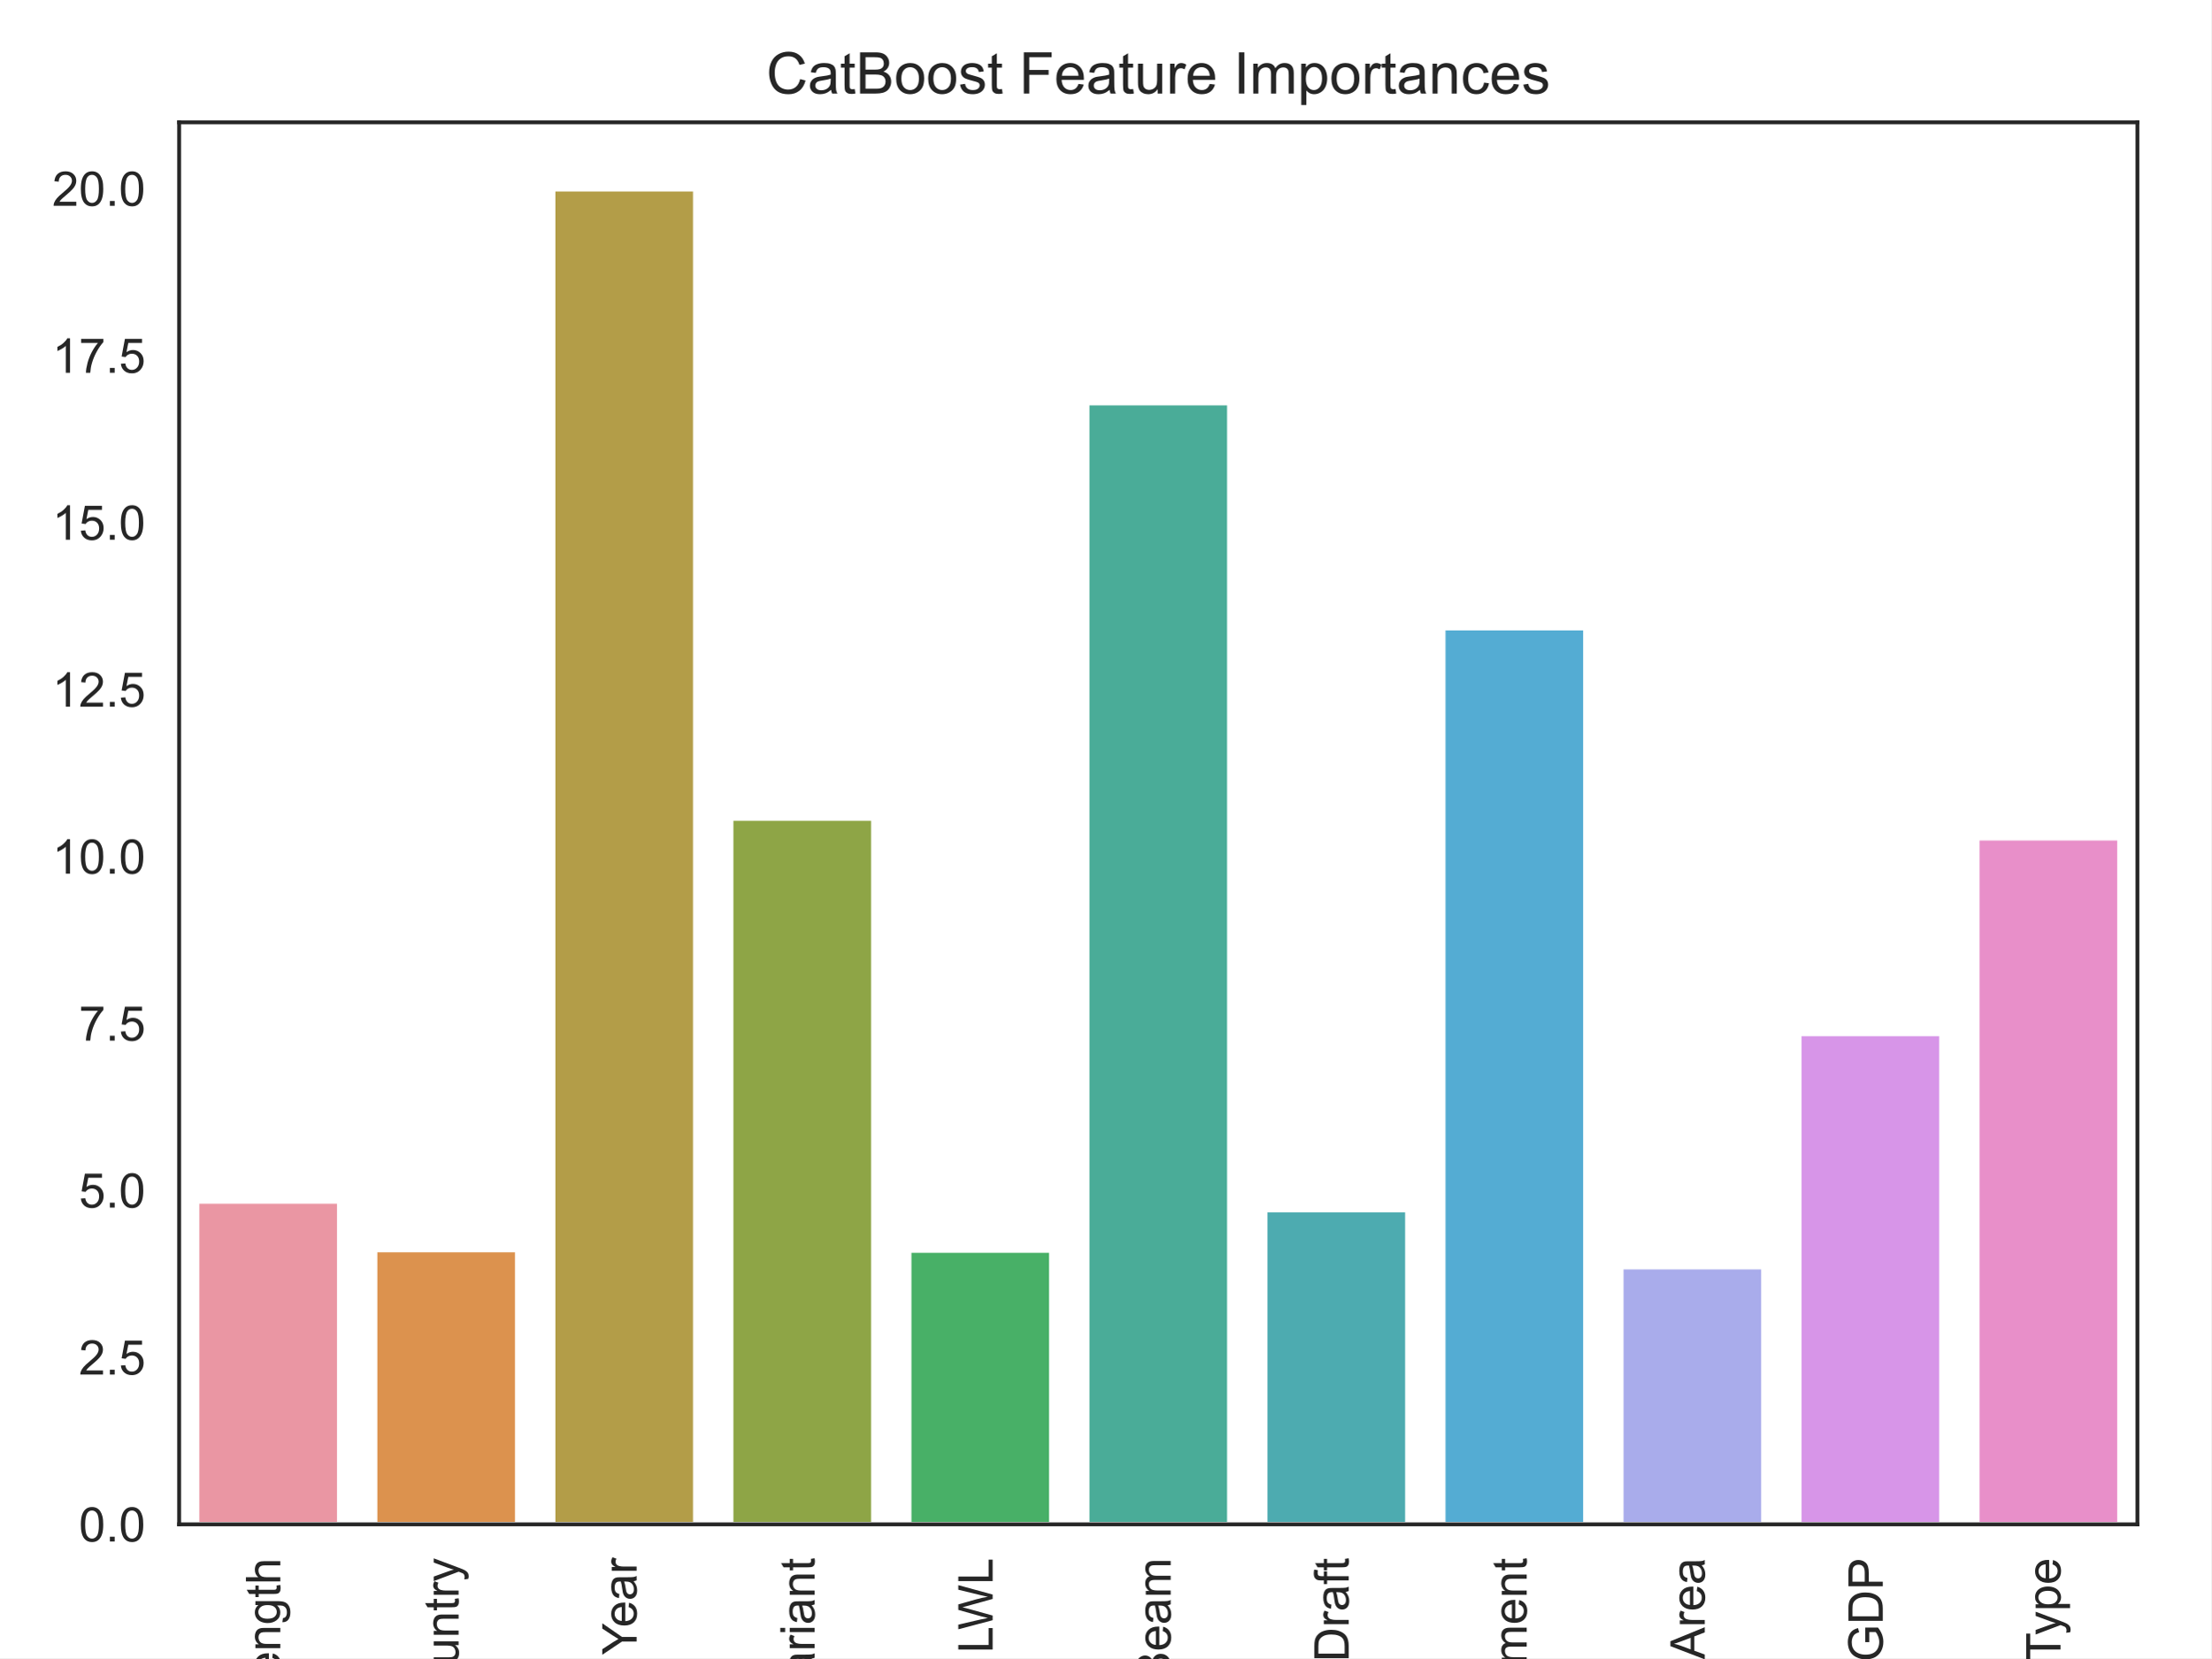
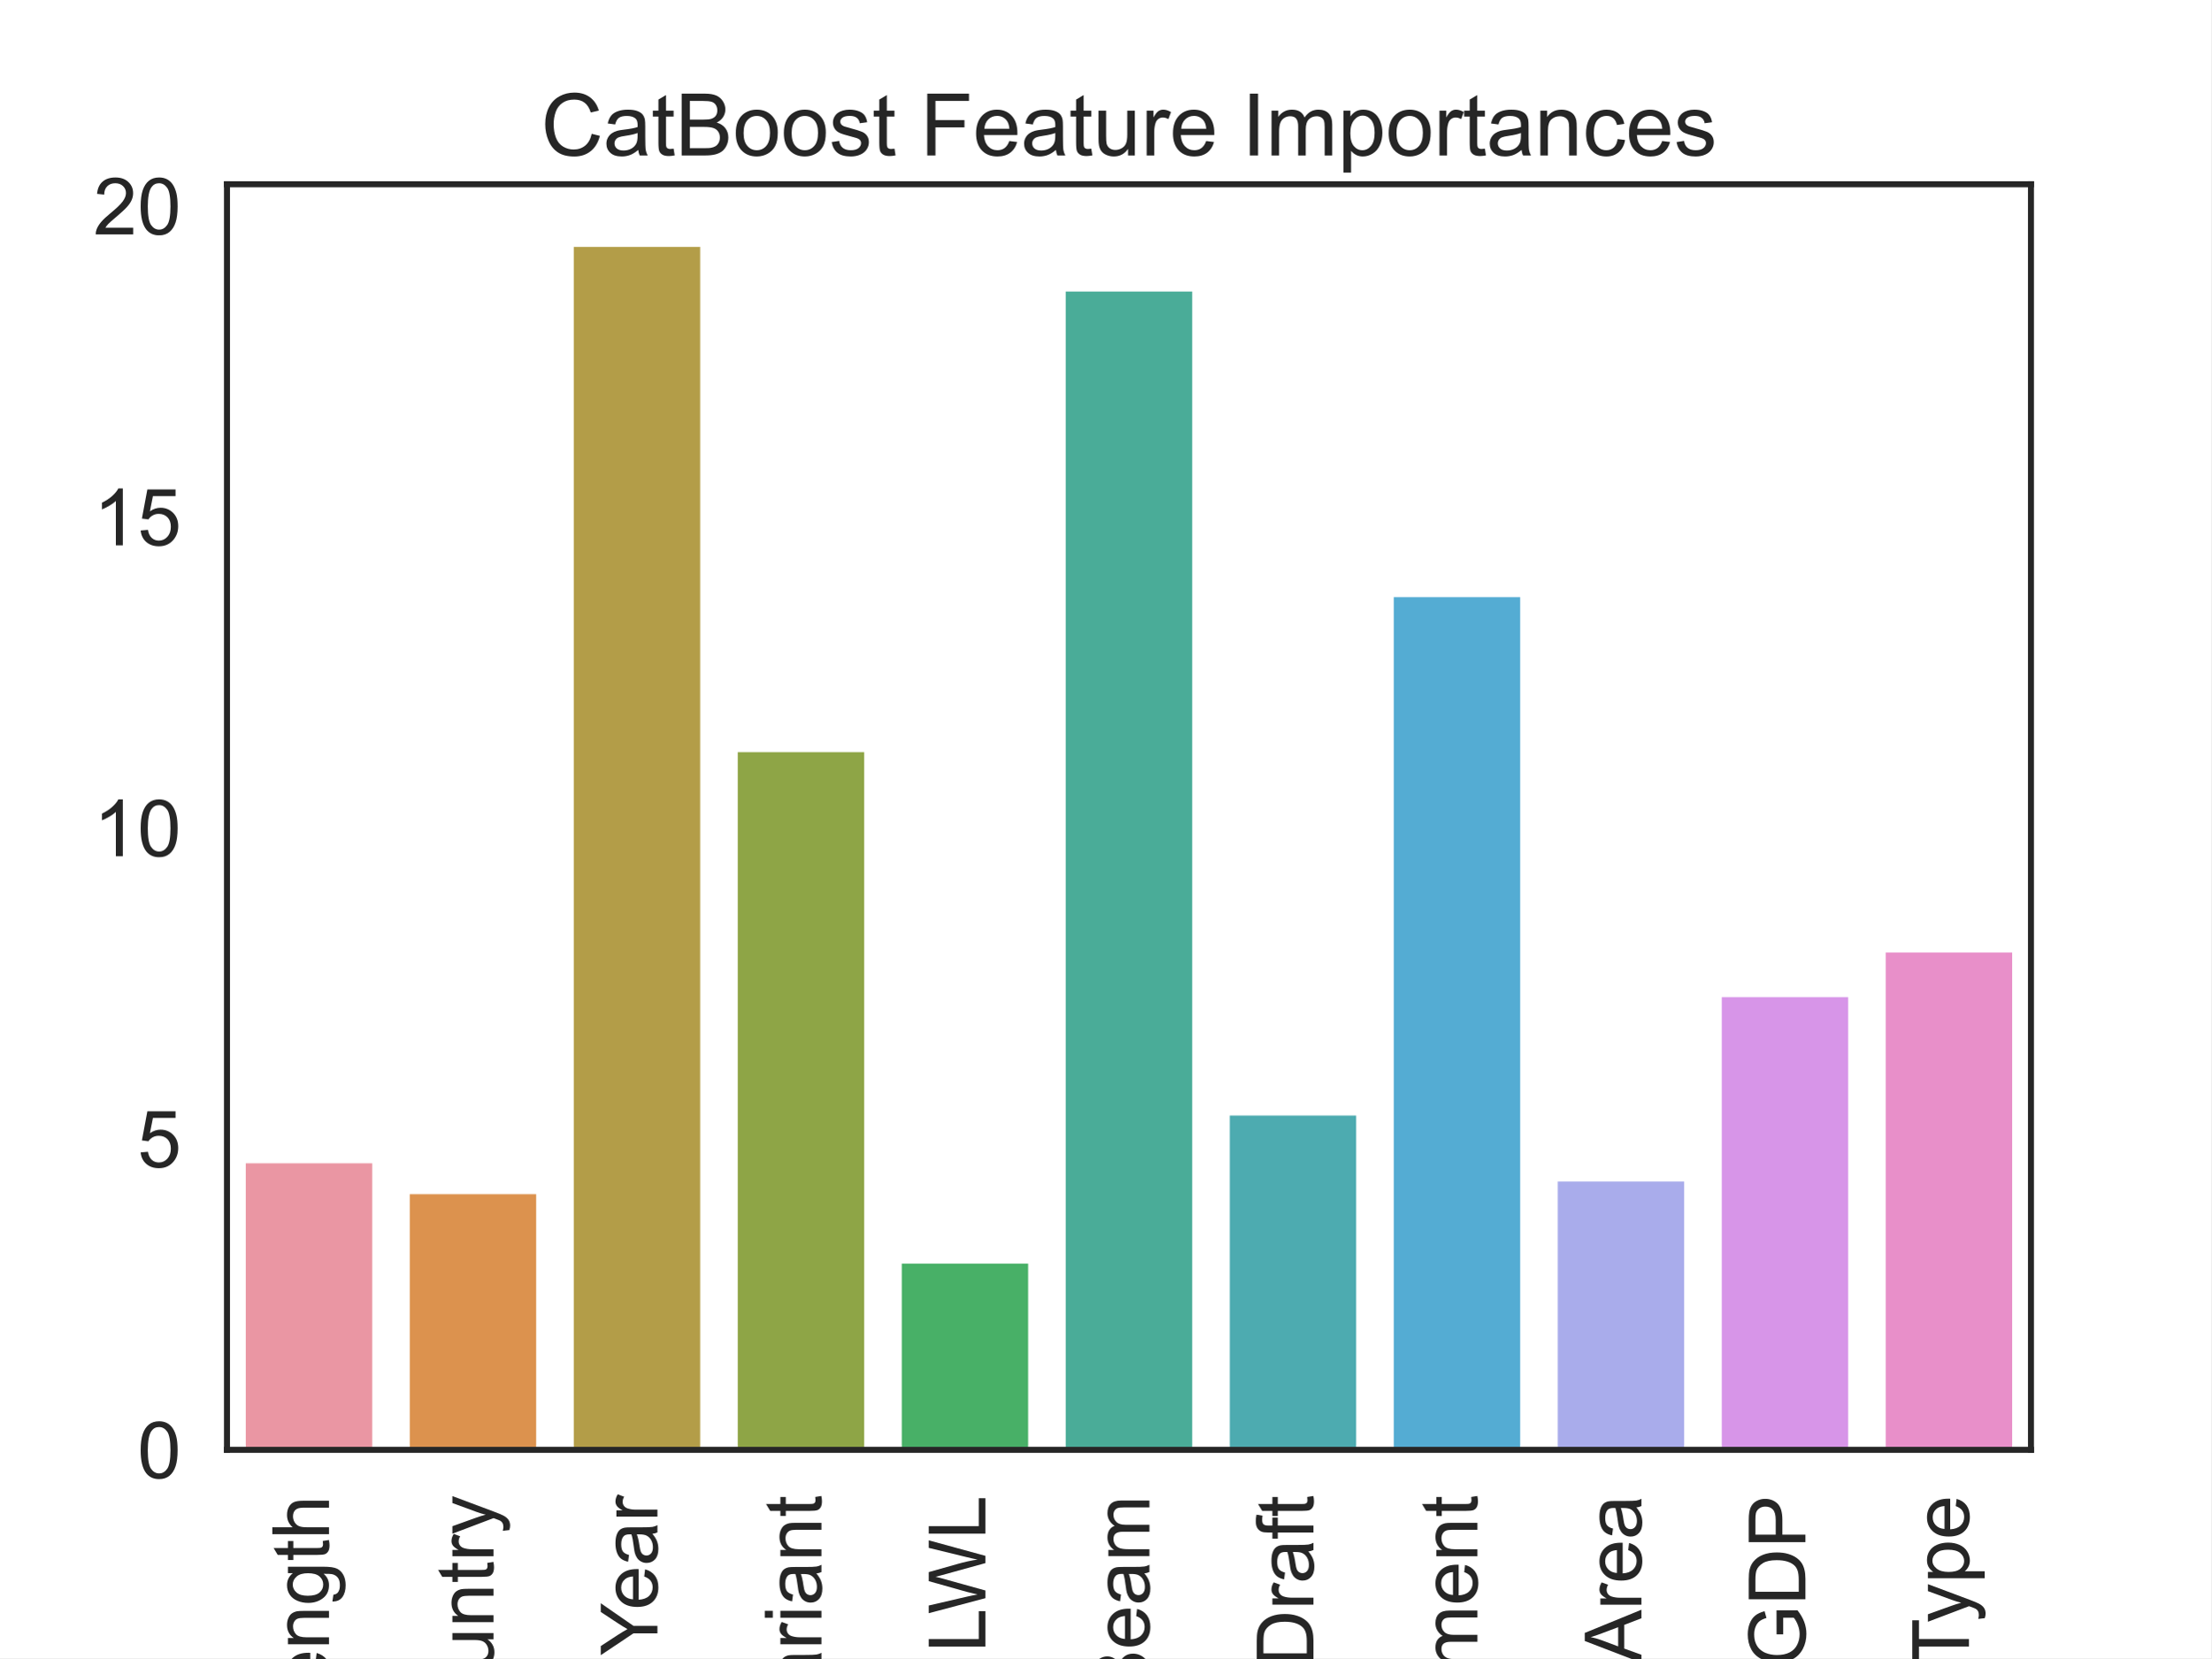
<svg xmlns="http://www.w3.org/2000/svg" xmlns:xlink="http://www.w3.org/1999/xlink" width="460.8pt" height="345.6pt" viewBox="0 0 460.8 345.6" version="1.1">
  <defs>
    <style type="text/css">*{stroke-linejoin: round; stroke-linecap: butt}</style>
  </defs>
  <g id="figure_1">
    <g id="patch_1">
      <path d="M 0 345.6  L 460.8 345.6  L 460.8 0  L 0 0  z " style="fill: #ffffff" />
    </g>
    <g id="axes_1">
      <g id="patch_2">
-         <path d="M 37.33 317.72  L 445.443 317.72  L 445.443 25.496  L 37.33 25.496  z " style="fill: #ffffff" />
+         <path d="M 47.3 302.192  L 423.258 302.192  L 423.258 38.4  L 47.3 38.4  z " style="fill: #ffffff" />
      </g>
      <g id="matplotlib.axis_1">
        <g id="xtick_1">
          <g id="text_1">
-             <g style="fill: #262626" transform="translate(58.40714 355.3028) rotate(-90) scale(0.1 -0.1)">
+             <g style="fill: #262626" transform="translate(68.55782 362.1541) rotate(-90) scale(0.165 -0.165)">
              <defs>
                <path id="ArialMT-4c" d="M 469 0  L 469 4581  L 1075 4581  L 1075 541  L 3331 541  L 3331 0  L 469 0  z " transform="scale(0.015625)" />
                <path id="ArialMT-65" d="M 2694 1069  L 3275 997  Q 3138 488 2766 206  Q 2394 -75 1816 -75  Q 1088 -75 661 373  Q 234 822 234 1631  Q 234 2469 665 2931  Q 1097 3394 1784 3394  Q 2450 3394 2872 2941  Q 3294 2488 3294 1666  Q 3294 1616 3291 1516  L 816 1516  Q 847 969 1125 678  Q 1403 388 1819 388  Q 2128 388 2347 550  Q 2566 713 2694 1069  z M 847 1978  L 2700 1978  Q 2663 2397 2488 2606  Q 2219 2931 1791 2931  Q 1403 2931 1139 2672  Q 875 2413 847 1978  z " transform="scale(0.015625)" />
                <path id="ArialMT-6e" d="M 422 0  L 422 3319  L 928 3319  L 928 2847  Q 1294 3394 1984 3394  Q 2284 3394 2536 3286  Q 2788 3178 2913 3003  Q 3038 2828 3088 2588  Q 3119 2431 3119 2041  L 3119 0  L 2556 0  L 2556 2019  Q 2556 2363 2490 2533  Q 2425 2703 2258 2804  Q 2091 2906 1866 2906  Q 1506 2906 1245 2678  Q 984 2450 984 1813  L 984 0  L 422 0  z " transform="scale(0.015625)" />
                <path id="ArialMT-67" d="M 319 -275  L 866 -356  Q 900 -609 1056 -725  Q 1266 -881 1628 -881  Q 2019 -881 2231 -725  Q 2444 -569 2519 -288  Q 2563 -116 2559 434  Q 2191 0 1641 0  Q 956 0 581 494  Q 206 988 206 1678  Q 206 2153 378 2554  Q 550 2956 876 3175  Q 1203 3394 1644 3394  Q 2231 3394 2613 2919  L 2613 3319  L 3131 3319  L 3131 450  Q 3131 -325 2973 -648  Q 2816 -972 2473 -1159  Q 2131 -1347 1631 -1347  Q 1038 -1347 672 -1080  Q 306 -813 319 -275  z M 784 1719  Q 784 1066 1043 766  Q 1303 466 1694 466  Q 2081 466 2343 764  Q 2606 1063 2606 1700  Q 2606 2309 2336 2618  Q 2066 2928 1684 2928  Q 1309 2928 1046 2623  Q 784 2319 784 1719  z " transform="scale(0.015625)" />
                <path id="ArialMT-74" d="M 1650 503  L 1731 6  Q 1494 -44 1306 -44  Q 1000 -44 831 53  Q 663 150 594 308  Q 525 466 525 972  L 525 2881  L 113 2881  L 113 3319  L 525 3319  L 525 4141  L 1084 4478  L 1084 3319  L 1650 3319  L 1650 2881  L 1084 2881  L 1084 941  Q 1084 700 1114 631  Q 1144 563 1211 522  Q 1278 481 1403 481  Q 1497 481 1650 503  z " transform="scale(0.015625)" />
                <path id="ArialMT-68" d="M 422 0  L 422 4581  L 984 4581  L 984 2938  Q 1378 3394 1978 3394  Q 2347 3394 2619 3248  Q 2891 3103 3008 2847  Q 3125 2591 3125 2103  L 3125 0  L 2563 0  L 2563 2103  Q 2563 2525 2380 2717  Q 2197 2909 1863 2909  Q 1613 2909 1392 2779  Q 1172 2650 1078 2428  Q 984 2206 984 1816  L 984 0  L 422 0  z " transform="scale(0.015625)" />
              </defs>
              <use xlink:href="#ArialMT-4c" />
              <use xlink:href="#ArialMT-65" x="55.615" />
              <use xlink:href="#ArialMT-6e" x="111.23" />
              <use xlink:href="#ArialMT-67" x="166.846" />
              <use xlink:href="#ArialMT-74" x="222.461" />
              <use xlink:href="#ArialMT-68" x="250.244" />
            </g>
          </g>
        </g>
        <g id="xtick_2">
          <g id="text_2">
-             <g style="fill: #262626" transform="translate(95.56924 359.7325) rotate(-90) scale(0.1 -0.1)">
+             <g style="fill: #262626" transform="translate(102.8363 369.4631) rotate(-90) scale(0.165 -0.165)">
              <defs>
                <path id="ArialMT-43" d="M 3763 1606  L 4369 1453  Q 4178 706 3683 314  Q 3188 -78 2472 -78  Q 1731 -78 1267 223  Q 803 525 561 1097  Q 319 1669 319 2325  Q 319 3041 592 3573  Q 866 4106 1370 4382  Q 1875 4659 2481 4659  Q 3169 4659 3637 4309  Q 4106 3959 4291 3325  L 3694 3184  Q 3534 3684 3231 3912  Q 2928 4141 2469 4141  Q 1941 4141 1586 3887  Q 1231 3634 1087 3207  Q 944 2781 944 2328  Q 944 1744 1114 1308  Q 1284 872 1643 656  Q 2003 441 2422 441  Q 2931 441 3284 734  Q 3638 1028 3763 1606  z " transform="scale(0.015625)" />
                <path id="ArialMT-6f" d="M 213 1659  Q 213 2581 725 3025  Q 1153 3394 1769 3394  Q 2453 3394 2887 2945  Q 3322 2497 3322 1706  Q 3322 1066 3130 698  Q 2938 331 2570 128  Q 2203 -75 1769 -75  Q 1072 -75 642 372  Q 213 819 213 1659  z M 791 1659  Q 791 1022 1069 705  Q 1347 388 1769 388  Q 2188 388 2466 706  Q 2744 1025 2744 1678  Q 2744 2294 2464 2611  Q 2184 2928 1769 2928  Q 1347 2928 1069 2612  Q 791 2297 791 1659  z " transform="scale(0.015625)" />
                <path id="ArialMT-75" d="M 2597 0  L 2597 488  Q 2209 -75 1544 -75  Q 1250 -75 995 37  Q 741 150 617 320  Q 494 491 444 738  Q 409 903 409 1263  L 409 3319  L 972 3319  L 972 1478  Q 972 1038 1006 884  Q 1059 663 1231 536  Q 1403 409 1656 409  Q 1909 409 2131 539  Q 2353 669 2445 892  Q 2538 1116 2538 1541  L 2538 3319  L 3100 3319  L 3100 0  L 2597 0  z " transform="scale(0.015625)" />
                <path id="ArialMT-72" d="M 416 0  L 416 3319  L 922 3319  L 922 2816  Q 1116 3169 1280 3281  Q 1444 3394 1641 3394  Q 1925 3394 2219 3213  L 2025 2691  Q 1819 2813 1613 2813  Q 1428 2813 1281 2702  Q 1134 2591 1072 2394  Q 978 2094 978 1738  L 978 0  L 416 0  z " transform="scale(0.015625)" />
                <path id="ArialMT-79" d="M 397 -1278  L 334 -750  Q 519 -800 656 -800  Q 844 -800 956 -737  Q 1069 -675 1141 -563  Q 1194 -478 1313 -144  Q 1328 -97 1363 -6  L 103 3319  L 709 3319  L 1400 1397  Q 1534 1031 1641 628  Q 1738 1016 1872 1384  L 2581 3319  L 3144 3319  L 1881 -56  Q 1678 -603 1566 -809  Q 1416 -1088 1222 -1217  Q 1028 -1347 759 -1347  Q 597 -1347 397 -1278  z " transform="scale(0.015625)" />
              </defs>
              <use xlink:href="#ArialMT-43" />
              <use xlink:href="#ArialMT-6f" x="72.217" />
              <use xlink:href="#ArialMT-75" x="127.832" />
              <use xlink:href="#ArialMT-6e" x="183.447" />
              <use xlink:href="#ArialMT-74" x="239.062" />
              <use xlink:href="#ArialMT-72" x="266.846" />
              <use xlink:href="#ArialMT-79" x="300.146" />
            </g>
          </g>
        </g>
        <g id="xtick_3">
          <g id="text_3">
-             <g style="fill: #262626" transform="translate(132.668 344.9294) rotate(-90) scale(0.1 -0.1)">
+             <g style="fill: #262626" transform="translate(137.0104 345.038) rotate(-90) scale(0.165 -0.165)">
              <defs>
                <path id="ArialMT-59" d="M 1784 0  L 1784 1941  L 19 4581  L 756 4581  L 1659 3200  Q 1909 2813 2125 2425  Q 2331 2784 2625 3234  L 3513 4581  L 4219 4581  L 2391 1941  L 2391 0  L 1784 0  z " transform="scale(0.015625)" />
                <path id="ArialMT-61" d="M 2588 409  Q 2275 144 1986 34  Q 1697 -75 1366 -75  Q 819 -75 525 192  Q 231 459 231 875  Q 231 1119 342 1320  Q 453 1522 633 1644  Q 813 1766 1038 1828  Q 1203 1872 1538 1913  Q 2219 1994 2541 2106  Q 2544 2222 2544 2253  Q 2544 2597 2384 2738  Q 2169 2928 1744 2928  Q 1347 2928 1158 2789  Q 969 2650 878 2297  L 328 2372  Q 403 2725 575 2942  Q 747 3159 1072 3276  Q 1397 3394 1825 3394  Q 2250 3394 2515 3294  Q 2781 3194 2906 3042  Q 3031 2891 3081 2659  Q 3109 2516 3109 2141  L 3109 1391  Q 3109 606 3145 398  Q 3181 191 3288 0  L 2700 0  Q 2613 175 2588 409  z M 2541 1666  Q 2234 1541 1622 1453  Q 1275 1403 1131 1340  Q 988 1278 909 1158  Q 831 1038 831 891  Q 831 666 1001 516  Q 1172 366 1500 366  Q 1825 366 2078 508  Q 2331 650 2450 897  Q 2541 1088 2541 1459  L 2541 1666  z " transform="scale(0.015625)" />
              </defs>
              <use xlink:href="#ArialMT-59" />
              <use xlink:href="#ArialMT-65" x="57.574" />
              <use xlink:href="#ArialMT-61" x="113.189" />
              <use xlink:href="#ArialMT-72" x="168.805" />
            </g>
          </g>
        </g>
        <g id="xtick_4">
          <g id="text_4">
-             <g style="fill: #262626" transform="translate(169.7692 382.895) rotate(-90) scale(0.1 -0.1)">
+             <g style="fill: #262626" transform="translate(171.1884 407.6812) rotate(-90) scale(0.165 -0.165)">
              <defs>
                <path id="ArialMT-4d" d="M 475 0  L 475 4581  L 1388 4581  L 2472 1338  Q 2622 884 2691 659  Q 2769 909 2934 1394  L 4031 4581  L 4847 4581  L 4847 0  L 4263 0  L 4263 3834  L 2931 0  L 2384 0  L 1059 3900  L 1059 0  L 475 0  z " transform="scale(0.015625)" />
                <path id="ArialMT-6b" d="M 425 0  L 425 4581  L 988 4581  L 988 1969  L 2319 3319  L 3047 3319  L 1778 2088  L 3175 0  L 2481 0  L 1384 1697  L 988 1316  L 988 0  L 425 0  z " transform="scale(0.015625)" />
                <path id="ArialMT-20" transform="scale(0.015625)" />
                <path id="ArialMT-56" d="M 1803 0  L 28 4581  L 684 4581  L 1875 1253  Q 2019 853 2116 503  Q 2222 878 2363 1253  L 3600 4581  L 4219 4581  L 2425 0  L 1803 0  z " transform="scale(0.015625)" />
                <path id="ArialMT-69" d="M 425 3934  L 425 4581  L 988 4581  L 988 3934  L 425 3934  z M 425 0  L 425 3319  L 988 3319  L 988 0  L 425 0  z " transform="scale(0.015625)" />
              </defs>
              <use xlink:href="#ArialMT-4d" />
              <use xlink:href="#ArialMT-61" x="83.301" />
              <use xlink:href="#ArialMT-6b" x="138.916" />
              <use xlink:href="#ArialMT-65" x="188.916" />
              <use xlink:href="#ArialMT-20" x="244.531" />
              <use xlink:href="#ArialMT-56" x="272.314" />
              <use xlink:href="#ArialMT-61" x="331.639" />
              <use xlink:href="#ArialMT-72" x="387.254" />
              <use xlink:href="#ArialMT-69" x="420.555" />
              <use xlink:href="#ArialMT-61" x="442.771" />
              <use xlink:href="#ArialMT-6e" x="498.387" />
              <use xlink:href="#ArialMT-74" x="554.002" />
            </g>
          </g>
        </g>
        <g id="xtick_5">
          <g id="text_5">
-             <g style="fill: #262626" transform="translate(206.8704 344.5434) rotate(-90) scale(0.1 -0.1)">
+             <g style="fill: #262626" transform="translate(205.3664 344.4012) rotate(-90) scale(0.165 -0.165)">
              <defs>
                <path id="ArialMT-57" d="M 1294 0  L 78 4581  L 700 4581  L 1397 1578  Q 1509 1106 1591 641  Q 1766 1375 1797 1488  L 2669 4581  L 3400 4581  L 4056 2263  Q 4303 1400 4413 641  Q 4500 1075 4641 1638  L 5359 4581  L 5969 4581  L 4713 0  L 4128 0  L 3163 3491  Q 3041 3928 3019 4028  Q 2947 3713 2884 3491  L 1913 0  L 1294 0  z " transform="scale(0.015625)" />
              </defs>
              <use xlink:href="#ArialMT-4c" />
              <use xlink:href="#ArialMT-57" x="48.24" />
              <use xlink:href="#ArialMT-4c" x="142.625" />
            </g>
          </g>
        </g>
        <g id="xtick_6">
          <g id="text_6">
-             <g style="fill: #262626" transform="translate(243.9715 350.8419) rotate(-90) scale(0.1 -0.1)">
+             <g style="fill: #262626" transform="translate(239.5444 354.7936) rotate(-90) scale(0.165 -0.165)">
              <defs>
                <path id="ArialMT-42" d="M 469 0  L 469 4581  L 2188 4581  Q 2713 4581 3030 4442  Q 3347 4303 3526 4014  Q 3706 3725 3706 3409  Q 3706 3116 3547 2856  Q 3388 2597 3066 2438  Q 3481 2316 3704 2022  Q 3928 1728 3928 1328  Q 3928 1006 3792 729  Q 3656 453 3456 303  Q 3256 153 2954 76  Q 2653 0 2216 0  L 469 0  z M 1075 2656  L 2066 2656  Q 2469 2656 2644 2709  Q 2875 2778 2992 2937  Q 3109 3097 3109 3338  Q 3109 3566 3000 3739  Q 2891 3913 2687 3977  Q 2484 4041 1991 4041  L 1075 4041  L 1075 2656  z M 1075 541  L 2216 541  Q 2509 541 2628 563  Q 2838 600 2978 687  Q 3119 775 3209 942  Q 3300 1109 3300 1328  Q 3300 1584 3169 1773  Q 3038 1963 2805 2039  Q 2572 2116 2134 2116  L 1075 2116  L 1075 541  z " transform="scale(0.015625)" />
                <path id="ArialMT-6d" d="M 422 0  L 422 3319  L 925 3319  L 925 2853  Q 1081 3097 1340 3245  Q 1600 3394 1931 3394  Q 2300 3394 2536 3241  Q 2772 3088 2869 2813  Q 3263 3394 3894 3394  Q 4388 3394 4653 3120  Q 4919 2847 4919 2278  L 4919 0  L 4359 0  L 4359 2091  Q 4359 2428 4304 2576  Q 4250 2725 4106 2815  Q 3963 2906 3769 2906  Q 3419 2906 3187 2673  Q 2956 2441 2956 1928  L 2956 0  L 2394 0  L 2394 2156  Q 2394 2531 2256 2718  Q 2119 2906 1806 2906  Q 1569 2906 1367 2781  Q 1166 2656 1075 2415  Q 984 2175 984 1722  L 984 0  L 422 0  z " transform="scale(0.015625)" />
              </defs>
              <use xlink:href="#ArialMT-42" />
              <use xlink:href="#ArialMT-65" x="66.699" />
              <use xlink:href="#ArialMT-61" x="122.314" />
              <use xlink:href="#ArialMT-6d" x="177.93" />
            </g>
          </g>
        </g>
        <g id="xtick_7">
          <g id="text_7">
-             <g style="fill: #262626" transform="translate(281.0727 346.3888) rotate(-90) scale(0.1 -0.1)">
+             <g style="fill: #262626" transform="translate(273.7223 347.4459) rotate(-90) scale(0.165 -0.165)">
              <defs>
                <path id="ArialMT-44" d="M 494 0  L 494 4581  L 2072 4581  Q 2606 4581 2888 4516  Q 3281 4425 3559 4188  Q 3922 3881 4101 3404  Q 4281 2928 4281 2316  Q 4281 1794 4159 1391  Q 4038 988 3847 723  Q 3656 459 3429 307  Q 3203 156 2883 78  Q 2563 0 2147 0  L 494 0  z M 1100 541  L 2078 541  Q 2531 541 2789 625  Q 3047 709 3200 863  Q 3416 1078 3536 1442  Q 3656 1806 3656 2325  Q 3656 3044 3420 3430  Q 3184 3816 2847 3947  Q 2603 4041 2063 4041  L 1100 4041  L 1100 541  z " transform="scale(0.015625)" />
                <path id="ArialMT-66" d="M 556 0  L 556 2881  L 59 2881  L 59 3319  L 556 3319  L 556 3672  Q 556 4006 616 4169  Q 697 4388 901 4523  Q 1106 4659 1475 4659  Q 1713 4659 2000 4603  L 1916 4113  Q 1741 4144 1584 4144  Q 1328 4144 1222 4034  Q 1116 3925 1116 3625  L 1116 3319  L 1763 3319  L 1763 2881  L 1116 2881  L 1116 0  L 556 0  z " transform="scale(0.015625)" />
              </defs>
              <use xlink:href="#ArialMT-44" />
              <use xlink:href="#ArialMT-72" x="72.217" />
              <use xlink:href="#ArialMT-61" x="105.518" />
              <use xlink:href="#ArialMT-66" x="161.133" />
              <use xlink:href="#ArialMT-74" x="188.916" />
            </g>
          </g>
        </g>
        <g id="xtick_8">
          <g id="text_8">
-             <g style="fill: #262626" transform="translate(318.1738 385.2981) rotate(-90) scale(0.1 -0.1)">
+             <g style="fill: #262626" transform="translate(307.9003 411.6464) rotate(-90) scale(0.165 -0.165)">
              <defs>
                <path id="ArialMT-73" d="M 197 991  L 753 1078  Q 800 744 1014 566  Q 1228 388 1613 388  Q 2000 388 2187 545  Q 2375 703 2375 916  Q 2375 1106 2209 1216  Q 2094 1291 1634 1406  Q 1016 1563 777 1677  Q 538 1791 414 1992  Q 291 2194 291 2438  Q 291 2659 392 2848  Q 494 3038 669 3163  Q 800 3259 1026 3326  Q 1253 3394 1513 3394  Q 1903 3394 2198 3281  Q 2494 3169 2634 2976  Q 2775 2784 2828 2463  L 2278 2388  Q 2241 2644 2061 2787  Q 1881 2931 1553 2931  Q 1166 2931 1000 2803  Q 834 2675 834 2503  Q 834 2394 903 2306  Q 972 2216 1119 2156  Q 1203 2125 1616 2013  Q 2213 1853 2448 1751  Q 2684 1650 2818 1456  Q 2953 1263 2953 975  Q 2953 694 2789 445  Q 2625 197 2315 61  Q 2006 -75 1616 -75  Q 969 -75 630 194  Q 291 463 197 991  z " transform="scale(0.015625)" />
                <path id="ArialMT-70" d="M 422 -1272  L 422 3319  L 934 3319  L 934 2888  Q 1116 3141 1344 3267  Q 1572 3394 1897 3394  Q 2322 3394 2647 3175  Q 2972 2956 3137 2557  Q 3303 2159 3303 1684  Q 3303 1175 3120 767  Q 2938 359 2589 142  Q 2241 -75 1856 -75  Q 1575 -75 1351 44  Q 1128 163 984 344  L 984 -1272  L 422 -1272  z M 931 1641  Q 931 1000 1190 694  Q 1450 388 1819 388  Q 2194 388 2461 705  Q 2728 1022 2728 1688  Q 2728 2322 2467 2637  Q 2206 2953 1844 2953  Q 1484 2953 1207 2617  Q 931 2281 931 1641  z " transform="scale(0.015625)" />
                <path id="ArialMT-6c" d="M 409 0  L 409 4581  L 972 4581  L 972 0  L 409 0  z " transform="scale(0.015625)" />
                <path id="ArialMT-63" d="M 2588 1216  L 3141 1144  Q 3050 572 2676 248  Q 2303 -75 1759 -75  Q 1078 -75 664 370  Q 250 816 250 1647  Q 250 2184 428 2587  Q 606 2991 970 3192  Q 1334 3394 1763 3394  Q 2303 3394 2647 3120  Q 2991 2847 3088 2344  L 2541 2259  Q 2463 2594 2264 2762  Q 2066 2931 1784 2931  Q 1359 2931 1093 2626  Q 828 2322 828 1663  Q 828 994 1084 691  Q 1341 388 1753 388  Q 2084 388 2306 591  Q 2528 794 2588 1216  z " transform="scale(0.015625)" />
              </defs>
              <use xlink:href="#ArialMT-44" />
              <use xlink:href="#ArialMT-69" x="72.217" />
              <use xlink:href="#ArialMT-73" x="94.434" />
              <use xlink:href="#ArialMT-70" x="144.434" />
              <use xlink:href="#ArialMT-6c" x="200.049" />
              <use xlink:href="#ArialMT-61" x="222.266" />
              <use xlink:href="#ArialMT-63" x="277.881" />
              <use xlink:href="#ArialMT-65" x="327.881" />
              <use xlink:href="#ArialMT-6d" x="383.496" />
              <use xlink:href="#ArialMT-65" x="466.797" />
              <use xlink:href="#ArialMT-6e" x="522.412" />
              <use xlink:href="#ArialMT-74" x="578.027" />
            </g>
          </g>
        </g>
        <g id="xtick_9">
          <g id="text_9">
-             <g style="fill: #262626" transform="translate(355.275 364.745) rotate(-90) scale(0.1 -0.1)">
+             <g style="fill: #262626" transform="translate(342.0783 377.7337) rotate(-90) scale(0.165 -0.165)">
              <defs>
                <path id="ArialMT-53" d="M 288 1472  L 859 1522  Q 900 1178 1048 958  Q 1197 738 1509 602  Q 1822 466 2213 466  Q 2559 466 2825 569  Q 3091 672 3220 851  Q 3350 1031 3350 1244  Q 3350 1459 3225 1620  Q 3100 1781 2813 1891  Q 2628 1963 1997 2114  Q 1366 2266 1113 2400  Q 784 2572 623 2826  Q 463 3081 463 3397  Q 463 3744 659 4045  Q 856 4347 1234 4503  Q 1613 4659 2075 4659  Q 2584 4659 2973 4495  Q 3363 4331 3572 4012  Q 3781 3694 3797 3291  L 3216 3247  Q 3169 3681 2898 3903  Q 2628 4125 2100 4125  Q 1550 4125 1298 3923  Q 1047 3722 1047 3438  Q 1047 3191 1225 3031  Q 1400 2872 2139 2705  Q 2878 2538 3153 2413  Q 3553 2228 3743 1945  Q 3934 1663 3934 1294  Q 3934 928 3725 604  Q 3516 281 3123 101  Q 2731 -78 2241 -78  Q 1619 -78 1198 103  Q 778 284 539 648  Q 300 1013 288 1472  z " transform="scale(0.015625)" />
                <path id="ArialMT-41" d="M -9 0  L 1750 4581  L 2403 4581  L 4278 0  L 3588 0  L 3053 1388  L 1138 1388  L 634 0  L -9 0  z M 1313 1881  L 2866 1881  L 2388 3150  Q 2169 3728 2063 4100  Q 1975 3659 1816 3225  L 1313 1881  z " transform="scale(0.015625)" />
              </defs>
              <use xlink:href="#ArialMT-53" />
              <use xlink:href="#ArialMT-61" x="66.699" />
              <use xlink:href="#ArialMT-69" x="122.314" />
              <use xlink:href="#ArialMT-6c" x="144.531" />
              <use xlink:href="#ArialMT-20" x="166.748" />
              <use xlink:href="#ArialMT-41" x="189.031" />
              <use xlink:href="#ArialMT-72" x="255.73" />
              <use xlink:href="#ArialMT-65" x="289.031" />
              <use xlink:href="#ArialMT-61" x="344.646" />
            </g>
          </g>
        </g>
        <g id="xtick_10">
          <g id="text_10">
-             <g style="fill: #262626" transform="translate(392.3761 346.3903) rotate(-90) scale(0.1 -0.1)">
+             <g style="fill: #262626" transform="translate(376.2563 347.4485) rotate(-90) scale(0.165 -0.165)">
              <defs>
                <path id="ArialMT-47" d="M 2638 1797  L 2638 2334  L 4578 2338  L 4578 638  Q 4131 281 3656 101  Q 3181 -78 2681 -78  Q 2006 -78 1454 211  Q 903 500 622 1047  Q 341 1594 341 2269  Q 341 2938 620 3517  Q 900 4097 1425 4378  Q 1950 4659 2634 4659  Q 3131 4659 3532 4498  Q 3934 4338 4162 4050  Q 4391 3763 4509 3300  L 3963 3150  Q 3859 3500 3706 3700  Q 3553 3900 3268 4020  Q 2984 4141 2638 4141  Q 2222 4141 1919 4014  Q 1616 3888 1430 3681  Q 1244 3475 1141 3228  Q 966 2803 966 2306  Q 966 1694 1177 1281  Q 1388 869 1791 669  Q 2194 469 2647 469  Q 3041 469 3416 620  Q 3791 772 3984 944  L 3984 1797  L 2638 1797  z " transform="scale(0.015625)" />
                <path id="ArialMT-50" d="M 494 0  L 494 4581  L 2222 4581  Q 2678 4581 2919 4538  Q 3256 4481 3484 4323  Q 3713 4166 3852 3881  Q 3991 3597 3991 3256  Q 3991 2672 3619 2267  Q 3247 1863 2275 1863  L 1100 1863  L 1100 0  L 494 0  z M 1100 2403  L 2284 2403  Q 2872 2403 3119 2622  Q 3366 2841 3366 3238  Q 3366 3525 3220 3729  Q 3075 3934 2838 4000  Q 2684 4041 2272 4041  L 1100 4041  L 1100 2403  z " transform="scale(0.015625)" />
              </defs>
              <use xlink:href="#ArialMT-47" />
              <use xlink:href="#ArialMT-44" x="77.783" />
              <use xlink:href="#ArialMT-50" x="150" />
            </g>
          </g>
        </g>
        <g id="xtick_11">
          <g id="text_11">
-             <g style="fill: #262626" transform="translate(429.4187 366.2294) rotate(-90) scale(0.1 -0.1)">
+             <g style="fill: #262626" transform="translate(410.3376 380.183) rotate(-90) scale(0.165 -0.165)">
              <defs>
                <path id="ArialMT-48" d="M 513 0  L 513 4581  L 1119 4581  L 1119 2700  L 3500 2700  L 3500 4581  L 4106 4581  L 4106 0  L 3500 0  L 3500 2159  L 1119 2159  L 1119 0  L 513 0  z " transform="scale(0.015625)" />
                <path id="ArialMT-54" d="M 1659 0  L 1659 4041  L 150 4041  L 150 4581  L 3781 4581  L 3781 4041  L 2266 4041  L 2266 0  L 1659 0  z " transform="scale(0.015625)" />
              </defs>
              <use xlink:href="#ArialMT-48" />
              <use xlink:href="#ArialMT-75" x="72.217" />
              <use xlink:href="#ArialMT-6c" x="127.832" />
              <use xlink:href="#ArialMT-6c" x="150.049" />
              <use xlink:href="#ArialMT-20" x="172.266" />
              <use xlink:href="#ArialMT-54" x="198.299" />
              <use xlink:href="#ArialMT-79" x="253.883" />
              <use xlink:href="#ArialMT-70" x="303.883" />
              <use xlink:href="#ArialMT-65" x="359.498" />
            </g>
          </g>
        </g>
      </g>
      <g id="matplotlib.axis_2">
        <g id="ytick_1">
          <g id="text_12">
-             <g style="fill: #262626" transform="translate(16.43 321.2989) scale(0.1 -0.1)">
+             <g style="fill: #262626" transform="translate(28.62445 308.0977) scale(0.165 -0.165)">
              <defs>
                <path id="ArialMT-30" d="M 266 2259  Q 266 3072 433 3567  Q 600 4063 929 4331  Q 1259 4600 1759 4600  Q 2128 4600 2406 4451  Q 2684 4303 2865 4023  Q 3047 3744 3150 3342  Q 3253 2941 3253 2259  Q 3253 1453 3087 958  Q 2922 463 2592 192  Q 2263 -78 1759 -78  Q 1097 -78 719 397  Q 266 969 266 2259  z M 844 2259  Q 844 1131 1108 757  Q 1372 384 1759 384  Q 2147 384 2411 759  Q 2675 1134 2675 2259  Q 2675 3391 2411 3762  Q 2147 4134 1753 4134  Q 1366 4134 1134 3806  Q 844 3388 844 2259  z " transform="scale(0.015625)" />
-                 <path id="ArialMT-2e" d="M 581 0  L 581 641  L 1222 641  L 1222 0  L 581 0  z " transform="scale(0.015625)" />
              </defs>
              <use xlink:href="#ArialMT-30" />
-               <use xlink:href="#ArialMT-2e" x="55.615" />
-               <use xlink:href="#ArialMT-30" x="83.398" />
            </g>
          </g>
        </g>
        <g id="ytick_2">
          <g id="text_13">
-             <g style="fill: #262626" transform="translate(16.43 286.4979) scale(0.1 -0.1)">
-               <defs>
-                 <path id="ArialMT-32" d="M 3222 541  L 3222 0  L 194 0  Q 188 203 259 391  Q 375 700 629 1000  Q 884 1300 1366 1694  Q 2113 2306 2375 2664  Q 2638 3022 2638 3341  Q 2638 3675 2398 3904  Q 2159 4134 1775 4134  Q 1369 4134 1125 3890  Q 881 3647 878 3216  L 300 3275  Q 359 3922 746 4261  Q 1134 4600 1788 4600  Q 2447 4600 2831 4234  Q 3216 3869 3216 3328  Q 3216 3053 3103 2787  Q 2991 2522 2730 2228  Q 2469 1934 1863 1422  Q 1356 997 1212 845  Q 1069 694 975 541  L 3222 541  z " transform="scale(0.015625)" />
+             <g style="fill: #262626" transform="translate(28.62445 243.2851) scale(0.165 -0.165)">
+               <defs>
                <path id="ArialMT-35" d="M 266 1200  L 856 1250  Q 922 819 1161 601  Q 1400 384 1738 384  Q 2144 384 2425 690  Q 2706 997 2706 1503  Q 2706 1984 2436 2262  Q 2166 2541 1728 2541  Q 1456 2541 1237 2417  Q 1019 2294 894 2097  L 366 2166  L 809 4519  L 3088 4519  L 3088 3981  L 1259 3981  L 1013 2750  Q 1425 3038 1878 3038  Q 2478 3038 2890 2622  Q 3303 2206 3303 1553  Q 3303 931 2941 478  Q 2500 -78 1738 -78  Q 1113 -78 717 272  Q 322 622 266 1200  z " transform="scale(0.015625)" />
              </defs>
-               <use xlink:href="#ArialMT-32" />
-               <use xlink:href="#ArialMT-2e" x="55.615" />
-               <use xlink:href="#ArialMT-35" x="83.398" />
+               <use xlink:href="#ArialMT-35" />
            </g>
          </g>
        </g>
        <g id="ytick_3">
          <g id="text_14">
-             <g style="fill: #262626" transform="translate(16.43 251.6969) scale(0.1 -0.1)">
-               <use xlink:href="#ArialMT-35" />
-               <use xlink:href="#ArialMT-2e" x="55.615" />
-               <use xlink:href="#ArialMT-30" x="83.398" />
+             <g style="fill: #262626" transform="translate(19.44891 178.4725) scale(0.165 -0.165)">
+               <defs>
+                 <path id="ArialMT-31" d="M 2384 0  L 1822 0  L 1822 3584  Q 1619 3391 1289 3197  Q 959 3003 697 2906  L 697 3450  Q 1169 3672 1522 3987  Q 1875 4303 2022 4600  L 2384 4600  L 2384 0  z " transform="scale(0.015625)" />
+               </defs>
+               <use xlink:href="#ArialMT-31" />
+               <use xlink:href="#ArialMT-30" x="55.615" />
            </g>
          </g>
        </g>
        <g id="ytick_4">
          <g id="text_15">
-             <g style="fill: #262626" transform="translate(16.43 216.8959) scale(0.1 -0.1)">
-               <defs>
-                 <path id="ArialMT-37" d="M 303 3981  L 303 4522  L 3269 4522  L 3269 4084  Q 2831 3619 2401 2847  Q 1972 2075 1738 1259  Q 1569 684 1522 0  L 944 0  Q 953 541 1156 1306  Q 1359 2072 1739 2783  Q 2119 3494 2547 3981  L 303 3981  z " transform="scale(0.015625)" />
-               </defs>
-               <use xlink:href="#ArialMT-37" />
-               <use xlink:href="#ArialMT-2e" x="55.615" />
-               <use xlink:href="#ArialMT-35" x="83.398" />
+             <g style="fill: #262626" transform="translate(19.44891 113.6599) scale(0.165 -0.165)">
+               <use xlink:href="#ArialMT-31" />
+               <use xlink:href="#ArialMT-35" x="55.615" />
            </g>
          </g>
        </g>
        <g id="ytick_5">
          <g id="text_16">
-             <g style="fill: #262626" transform="translate(10.86906 182.095) scale(0.1 -0.1)">
-               <defs>
-                 <path id="ArialMT-31" d="M 2384 0  L 1822 0  L 1822 3584  Q 1619 3391 1289 3197  Q 959 3003 697 2906  L 697 3450  Q 1169 3672 1522 3987  Q 1875 4303 2022 4600  L 2384 4600  L 2384 0  z " transform="scale(0.015625)" />
-               </defs>
-               <use xlink:href="#ArialMT-31" />
-               <use xlink:href="#ArialMT-30" x="55.615" />
-               <use xlink:href="#ArialMT-2e" x="111.23" />
-               <use xlink:href="#ArialMT-30" x="139.014" />
-             </g>
-           </g>
-         </g>
-         <g id="ytick_6">
-           <g id="text_17">
-             <g style="fill: #262626" transform="translate(10.86906 147.294) scale(0.1 -0.1)">
-               <use xlink:href="#ArialMT-31" />
-               <use xlink:href="#ArialMT-32" x="55.615" />
-               <use xlink:href="#ArialMT-2e" x="111.23" />
-               <use xlink:href="#ArialMT-35" x="139.014" />
-             </g>
-           </g>
-         </g>
-         <g id="ytick_7">
-           <g id="text_18">
-             <g style="fill: #262626" transform="translate(10.86906 112.493) scale(0.1 -0.1)">
-               <use xlink:href="#ArialMT-31" />
-               <use xlink:href="#ArialMT-35" x="55.615" />
-               <use xlink:href="#ArialMT-2e" x="111.23" />
-               <use xlink:href="#ArialMT-30" x="139.014" />
-             </g>
-           </g>
-         </g>
-         <g id="ytick_8">
-           <g id="text_19">
-             <g style="fill: #262626" transform="translate(10.86906 77.69201) scale(0.1 -0.1)">
-               <use xlink:href="#ArialMT-31" />
-               <use xlink:href="#ArialMT-37" x="55.615" />
-               <use xlink:href="#ArialMT-2e" x="111.23" />
-               <use xlink:href="#ArialMT-35" x="139.014" />
-             </g>
-           </g>
-         </g>
-         <g id="ytick_9">
-           <g id="text_20">
-             <g style="fill: #262626" transform="translate(10.86906 42.89102) scale(0.1 -0.1)">
+             <g style="fill: #262626" transform="translate(19.44891 48.84735) scale(0.165 -0.165)">
+               <defs>
+                 <path id="ArialMT-32" d="M 3222 541  L 3222 0  L 194 0  Q 188 203 259 391  Q 375 700 629 1000  Q 884 1300 1366 1694  Q 2113 2306 2375 2664  Q 2638 3022 2638 3341  Q 2638 3675 2398 3904  Q 2159 4134 1775 4134  Q 1369 4134 1125 3890  Q 881 3647 878 3216  L 300 3275  Q 359 3922 746 4261  Q 1134 4600 1788 4600  Q 2447 4600 2831 4234  Q 3216 3869 3216 3328  Q 3216 3053 3103 2787  Q 2991 2522 2730 2228  Q 2469 1934 1863 1422  Q 1356 997 1212 845  Q 1069 694 975 541  L 3222 541  z " transform="scale(0.015625)" />
+               </defs>
              <use xlink:href="#ArialMT-32" />
              <use xlink:href="#ArialMT-30" x="55.615" />
-               <use xlink:href="#ArialMT-2e" x="111.23" />
-               <use xlink:href="#ArialMT-30" x="139.014" />
            </g>
          </g>
        </g>
      </g>
      <g id="patch_3">
-         <path d="M 41.04 317.72  L 70.721 317.72  L 70.721 250.405  L 41.04 250.405  z " clip-path="url(#p45ee102de0)" style="fill: #ea96a3; stroke: #ffffff; stroke-linejoin: miter" />
+         <path d="M 50.718 302.192  L 78.06 302.192  L 78.06 241.963  L 50.718 241.963  z " clip-path="url(#pdb305cb7a6)" style="fill: #ea96a3; stroke: #ffffff; stroke-linejoin: miter" />
      </g>
      <g id="patch_4">
-         <path d="M 78.141 317.72  L 107.822 317.72  L 107.822 260.523  L 78.141 260.523  z " clip-path="url(#p45ee102de0)" style="fill: #dc924e; stroke: #ffffff; stroke-linejoin: miter" />
+         <path d="M 84.896 302.192  L 112.238 302.192  L 112.238 248.407  L 84.896 248.407  z " clip-path="url(#pdb305cb7a6)" style="fill: #dc924e; stroke: #ffffff; stroke-linejoin: miter" />
      </g>
      <g id="patch_5">
-         <path d="M 115.242 317.72  L 144.923 317.72  L 144.923 39.412  L 115.242 39.412  z " clip-path="url(#p45ee102de0)" style="fill: #b39d48; stroke: #ffffff; stroke-linejoin: miter" />
+         <path d="M 119.074 302.192  L 146.416 302.192  L 146.416 50.962  L 119.074 50.962  z " clip-path="url(#pdb305cb7a6)" style="fill: #b39d48; stroke: #ffffff; stroke-linejoin: miter" />
      </g>
      <g id="patch_6">
-         <path d="M 152.344 317.72  L 182.025 317.72  L 182.025 170.586  L 152.344 170.586  z " clip-path="url(#p45ee102de0)" style="fill: #8ea546; stroke: #ffffff; stroke-linejoin: miter" />
+         <path d="M 153.252 302.192  L 180.594 302.192  L 180.594 156.268  L 153.252 156.268  z " clip-path="url(#pdb305cb7a6)" style="fill: #8ea546; stroke: #ffffff; stroke-linejoin: miter" />
      </g>
      <g id="patch_7">
-         <path d="M 189.445 317.72  L 219.126 317.72  L 219.126 260.623  L 189.445 260.623  z " clip-path="url(#p45ee102de0)" style="fill: #48b067; stroke: #ffffff; stroke-linejoin: miter" />
+         <path d="M 187.43 302.192  L 214.772 302.192  L 214.772 262.88  L 187.43 262.88  z " clip-path="url(#pdb305cb7a6)" style="fill: #48b067; stroke: #ffffff; stroke-linejoin: miter" />
      </g>
      <g id="patch_8">
-         <path d="M 226.546 317.72  L 256.227 317.72  L 256.227 83.994  L 226.546 83.994  z " clip-path="url(#p45ee102de0)" style="fill: #4aac98; stroke: #ffffff; stroke-linejoin: miter" />
+         <path d="M 221.608 302.192  L 248.95 302.192  L 248.95 60.265  L 221.608 60.265  z " clip-path="url(#pdb305cb7a6)" style="fill: #4aac98; stroke: #ffffff; stroke-linejoin: miter" />
      </g>
      <g id="patch_9">
-         <path d="M 263.647 317.72  L 293.328 317.72  L 293.328 252.198  L 263.647 252.198  z " clip-path="url(#p45ee102de0)" style="fill: #4dabb0; stroke: #ffffff; stroke-linejoin: miter" />
+         <path d="M 255.786 302.192  L 283.128 302.192  L 283.128 232.008  L 255.786 232.008  z " clip-path="url(#pdb305cb7a6)" style="fill: #4dabb0; stroke: #ffffff; stroke-linejoin: miter" />
      </g>
      <g id="patch_10">
-         <path d="M 300.748 317.72  L 330.429 317.72  L 330.429 130.891  L 300.748 130.891  z " clip-path="url(#p45ee102de0)" style="fill: #54acd3; stroke: #ffffff; stroke-linejoin: miter" />
+         <path d="M 289.964 302.192  L 317.306 302.192  L 317.306 123.962  L 289.964 123.962  z " clip-path="url(#pdb305cb7a6)" style="fill: #54acd3; stroke: #ffffff; stroke-linejoin: miter" />
      </g>
      <g id="patch_11">
-         <path d="M 337.849 317.72  L 367.53 317.72  L 367.53 264.082  L 337.849 264.082  z " clip-path="url(#p45ee102de0)" style="fill: #a9aceb; stroke: #ffffff; stroke-linejoin: miter" />
+         <path d="M 324.142 302.192  L 351.484 302.192  L 351.484 245.779  L 324.142 245.779  z " clip-path="url(#pdb305cb7a6)" style="fill: #a9aceb; stroke: #ffffff; stroke-linejoin: miter" />
      </g>
      <g id="patch_12">
-         <path d="M 374.951 317.72  L 404.631 317.72  L 404.631 215.478  L 374.951 215.478  z " clip-path="url(#p45ee102de0)" style="fill: #d795e8; stroke: #ffffff; stroke-linejoin: miter" />
+         <path d="M 358.32 302.192  L 385.662 302.192  L 385.662 207.336  L 358.32 207.336  z " clip-path="url(#pdb305cb7a6)" style="fill: #d795e8; stroke: #ffffff; stroke-linejoin: miter" />
      </g>
      <g id="patch_13">
-         <path d="M 412.052 317.72  L 441.733 317.72  L 441.733 174.688  L 412.052 174.688  z " clip-path="url(#p45ee102de0)" style="fill: #e88fc9; stroke: #ffffff; stroke-linejoin: miter" />
+         <path d="M 392.498 302.192  L 419.84 302.192  L 419.84 198.036  L 392.498 198.036  z " clip-path="url(#pdb305cb7a6)" style="fill: #e88fc9; stroke: #ffffff; stroke-linejoin: miter" />
      </g>
      <g id="line2d_1">
-         <path clip-path="url(#p45ee102de0)" style="fill: none; stroke: #424242; stroke-width: 2.7; stroke-linecap: round" />
+         <path clip-path="url(#pdb305cb7a6)" style="fill: none; stroke: #424242; stroke-width: 2.7; stroke-linecap: round" />
      </g>
      <g id="line2d_2">
-         <path clip-path="url(#p45ee102de0)" style="fill: none; stroke: #424242; stroke-width: 2.7; stroke-linecap: round" />
+         <path clip-path="url(#pdb305cb7a6)" style="fill: none; stroke: #424242; stroke-width: 2.7; stroke-linecap: round" />
      </g>
      <g id="line2d_3">
-         <path clip-path="url(#p45ee102de0)" style="fill: none; stroke: #424242; stroke-width: 2.7; stroke-linecap: round" />
+         <path clip-path="url(#pdb305cb7a6)" style="fill: none; stroke: #424242; stroke-width: 2.7; stroke-linecap: round" />
      </g>
      <g id="line2d_4">
-         <path clip-path="url(#p45ee102de0)" style="fill: none; stroke: #424242; stroke-width: 2.7; stroke-linecap: round" />
+         <path clip-path="url(#pdb305cb7a6)" style="fill: none; stroke: #424242; stroke-width: 2.7; stroke-linecap: round" />
      </g>
      <g id="line2d_5">
-         <path clip-path="url(#p45ee102de0)" style="fill: none; stroke: #424242; stroke-width: 2.7; stroke-linecap: round" />
+         <path clip-path="url(#pdb305cb7a6)" style="fill: none; stroke: #424242; stroke-width: 2.7; stroke-linecap: round" />
      </g>
      <g id="line2d_6">
-         <path clip-path="url(#p45ee102de0)" style="fill: none; stroke: #424242; stroke-width: 2.7; stroke-linecap: round" />
+         <path clip-path="url(#pdb305cb7a6)" style="fill: none; stroke: #424242; stroke-width: 2.7; stroke-linecap: round" />
      </g>
      <g id="line2d_7">
-         <path clip-path="url(#p45ee102de0)" style="fill: none; stroke: #424242; stroke-width: 2.7; stroke-linecap: round" />
+         <path clip-path="url(#pdb305cb7a6)" style="fill: none; stroke: #424242; stroke-width: 2.7; stroke-linecap: round" />
      </g>
      <g id="line2d_8">
-         <path clip-path="url(#p45ee102de0)" style="fill: none; stroke: #424242; stroke-width: 2.7; stroke-linecap: round" />
+         <path clip-path="url(#pdb305cb7a6)" style="fill: none; stroke: #424242; stroke-width: 2.7; stroke-linecap: round" />
      </g>
      <g id="line2d_9">
-         <path clip-path="url(#p45ee102de0)" style="fill: none; stroke: #424242; stroke-width: 2.7; stroke-linecap: round" />
+         <path clip-path="url(#pdb305cb7a6)" style="fill: none; stroke: #424242; stroke-width: 2.7; stroke-linecap: round" />
      </g>
      <g id="line2d_10">
-         <path clip-path="url(#p45ee102de0)" style="fill: none; stroke: #424242; stroke-width: 2.7; stroke-linecap: round" />
+         <path clip-path="url(#pdb305cb7a6)" style="fill: none; stroke: #424242; stroke-width: 2.7; stroke-linecap: round" />
      </g>
      <g id="line2d_11">
-         <path clip-path="url(#p45ee102de0)" style="fill: none; stroke: #424242; stroke-width: 2.7; stroke-linecap: round" />
+         <path clip-path="url(#pdb305cb7a6)" style="fill: none; stroke: #424242; stroke-width: 2.7; stroke-linecap: round" />
      </g>
      <g id="patch_14">
-         <path d="M 37.33 317.72  L 37.33 25.496  " style="fill: none; stroke: #262626; stroke-width: 0.8; stroke-linejoin: miter; stroke-linecap: square" />
+         <path d="M 47.3 302.192  L 47.3 38.4  " style="fill: none; stroke: #262626; stroke-width: 1.25; stroke-linejoin: miter; stroke-linecap: square" />
      </g>
      <g id="patch_15">
-         <path d="M 445.443 317.72  L 445.443 25.496  " style="fill: none; stroke: #262626; stroke-width: 0.8; stroke-linejoin: miter; stroke-linecap: square" />
+         <path d="M 423.258 302.192  L 423.258 38.4  " style="fill: none; stroke: #262626; stroke-width: 1.25; stroke-linejoin: miter; stroke-linecap: square" />
      </g>
      <g id="patch_16">
-         <path d="M 37.33 317.72  L 445.443 317.72  " style="fill: none; stroke: #262626; stroke-width: 0.8; stroke-linejoin: miter; stroke-linecap: square" />
+         <path d="M 47.3 302.192  L 423.258 302.192  " style="fill: none; stroke: #262626; stroke-width: 1.25; stroke-linejoin: miter; stroke-linecap: square" />
      </g>
      <g id="patch_17">
-         <path d="M 37.33 25.496  L 445.443 25.496  " style="fill: none; stroke: #262626; stroke-width: 0.8; stroke-linejoin: miter; stroke-linecap: square" />
-       </g>
-       <g id="text_21">
-         <g style="fill: #262626" transform="translate(159.6861 19.49625) scale(0.12 -0.12)">
+         <path d="M 47.3 38.4  L 423.258 38.4  " style="fill: none; stroke: #262626; stroke-width: 1.25; stroke-linejoin: miter; stroke-linecap: square" />
+       </g>
+       <g id="text_17">
+         <g style="fill: #262626" transform="translate(112.7284 32.4) scale(0.18 -0.18)">
          <defs>
            <path id="ArialMT-46" d="M 525 0  L 525 4581  L 3616 4581  L 3616 4041  L 1131 4041  L 1131 2622  L 3281 2622  L 3281 2081  L 1131 2081  L 1131 0  L 525 0  z " transform="scale(0.015625)" />
            <path id="ArialMT-49" d="M 597 0  L 597 4581  L 1203 4581  L 1203 0  L 597 0  z " transform="scale(0.015625)" />
          </defs>
          <use xlink:href="#ArialMT-43" />
          <use xlink:href="#ArialMT-61" x="72.217" />
          <use xlink:href="#ArialMT-74" x="127.832" />
          <use xlink:href="#ArialMT-42" x="155.615" />
          <use xlink:href="#ArialMT-6f" x="222.314" />
          <use xlink:href="#ArialMT-6f" x="277.93" />
          <use xlink:href="#ArialMT-73" x="333.545" />
          <use xlink:href="#ArialMT-74" x="383.545" />
          <use xlink:href="#ArialMT-20" x="411.328" />
          <use xlink:href="#ArialMT-46" x="439.111" />
          <use xlink:href="#ArialMT-65" x="500.195" />
          <use xlink:href="#ArialMT-61" x="555.811" />
          <use xlink:href="#ArialMT-74" x="611.426" />
          <use xlink:href="#ArialMT-75" x="639.209" />
          <use xlink:href="#ArialMT-72" x="694.824" />
          <use xlink:href="#ArialMT-65" x="728.125" />
          <use xlink:href="#ArialMT-20" x="783.74" />
          <use xlink:href="#ArialMT-49" x="811.523" />
          <use xlink:href="#ArialMT-6d" x="839.307" />
          <use xlink:href="#ArialMT-70" x="922.607" />
          <use xlink:href="#ArialMT-6f" x="978.223" />
          <use xlink:href="#ArialMT-72" x="1033.838" />
          <use xlink:href="#ArialMT-74" x="1067.139" />
          <use xlink:href="#ArialMT-61" x="1094.922" />
          <use xlink:href="#ArialMT-6e" x="1150.537" />
          <use xlink:href="#ArialMT-63" x="1206.152" />
          <use xlink:href="#ArialMT-65" x="1256.152" />
          <use xlink:href="#ArialMT-73" x="1311.768" />
        </g>
      </g>
    </g>
  </g>
  <defs>
-     <clipPath id="p45ee102de0">
-       <rect x="37.33" y="25.496" width="408.113" height="292.224" />
+     <clipPath id="pdb305cb7a6">
+       <rect x="47.3" y="38.4" width="375.958" height="263.793" />
    </clipPath>
  </defs>
</svg>
